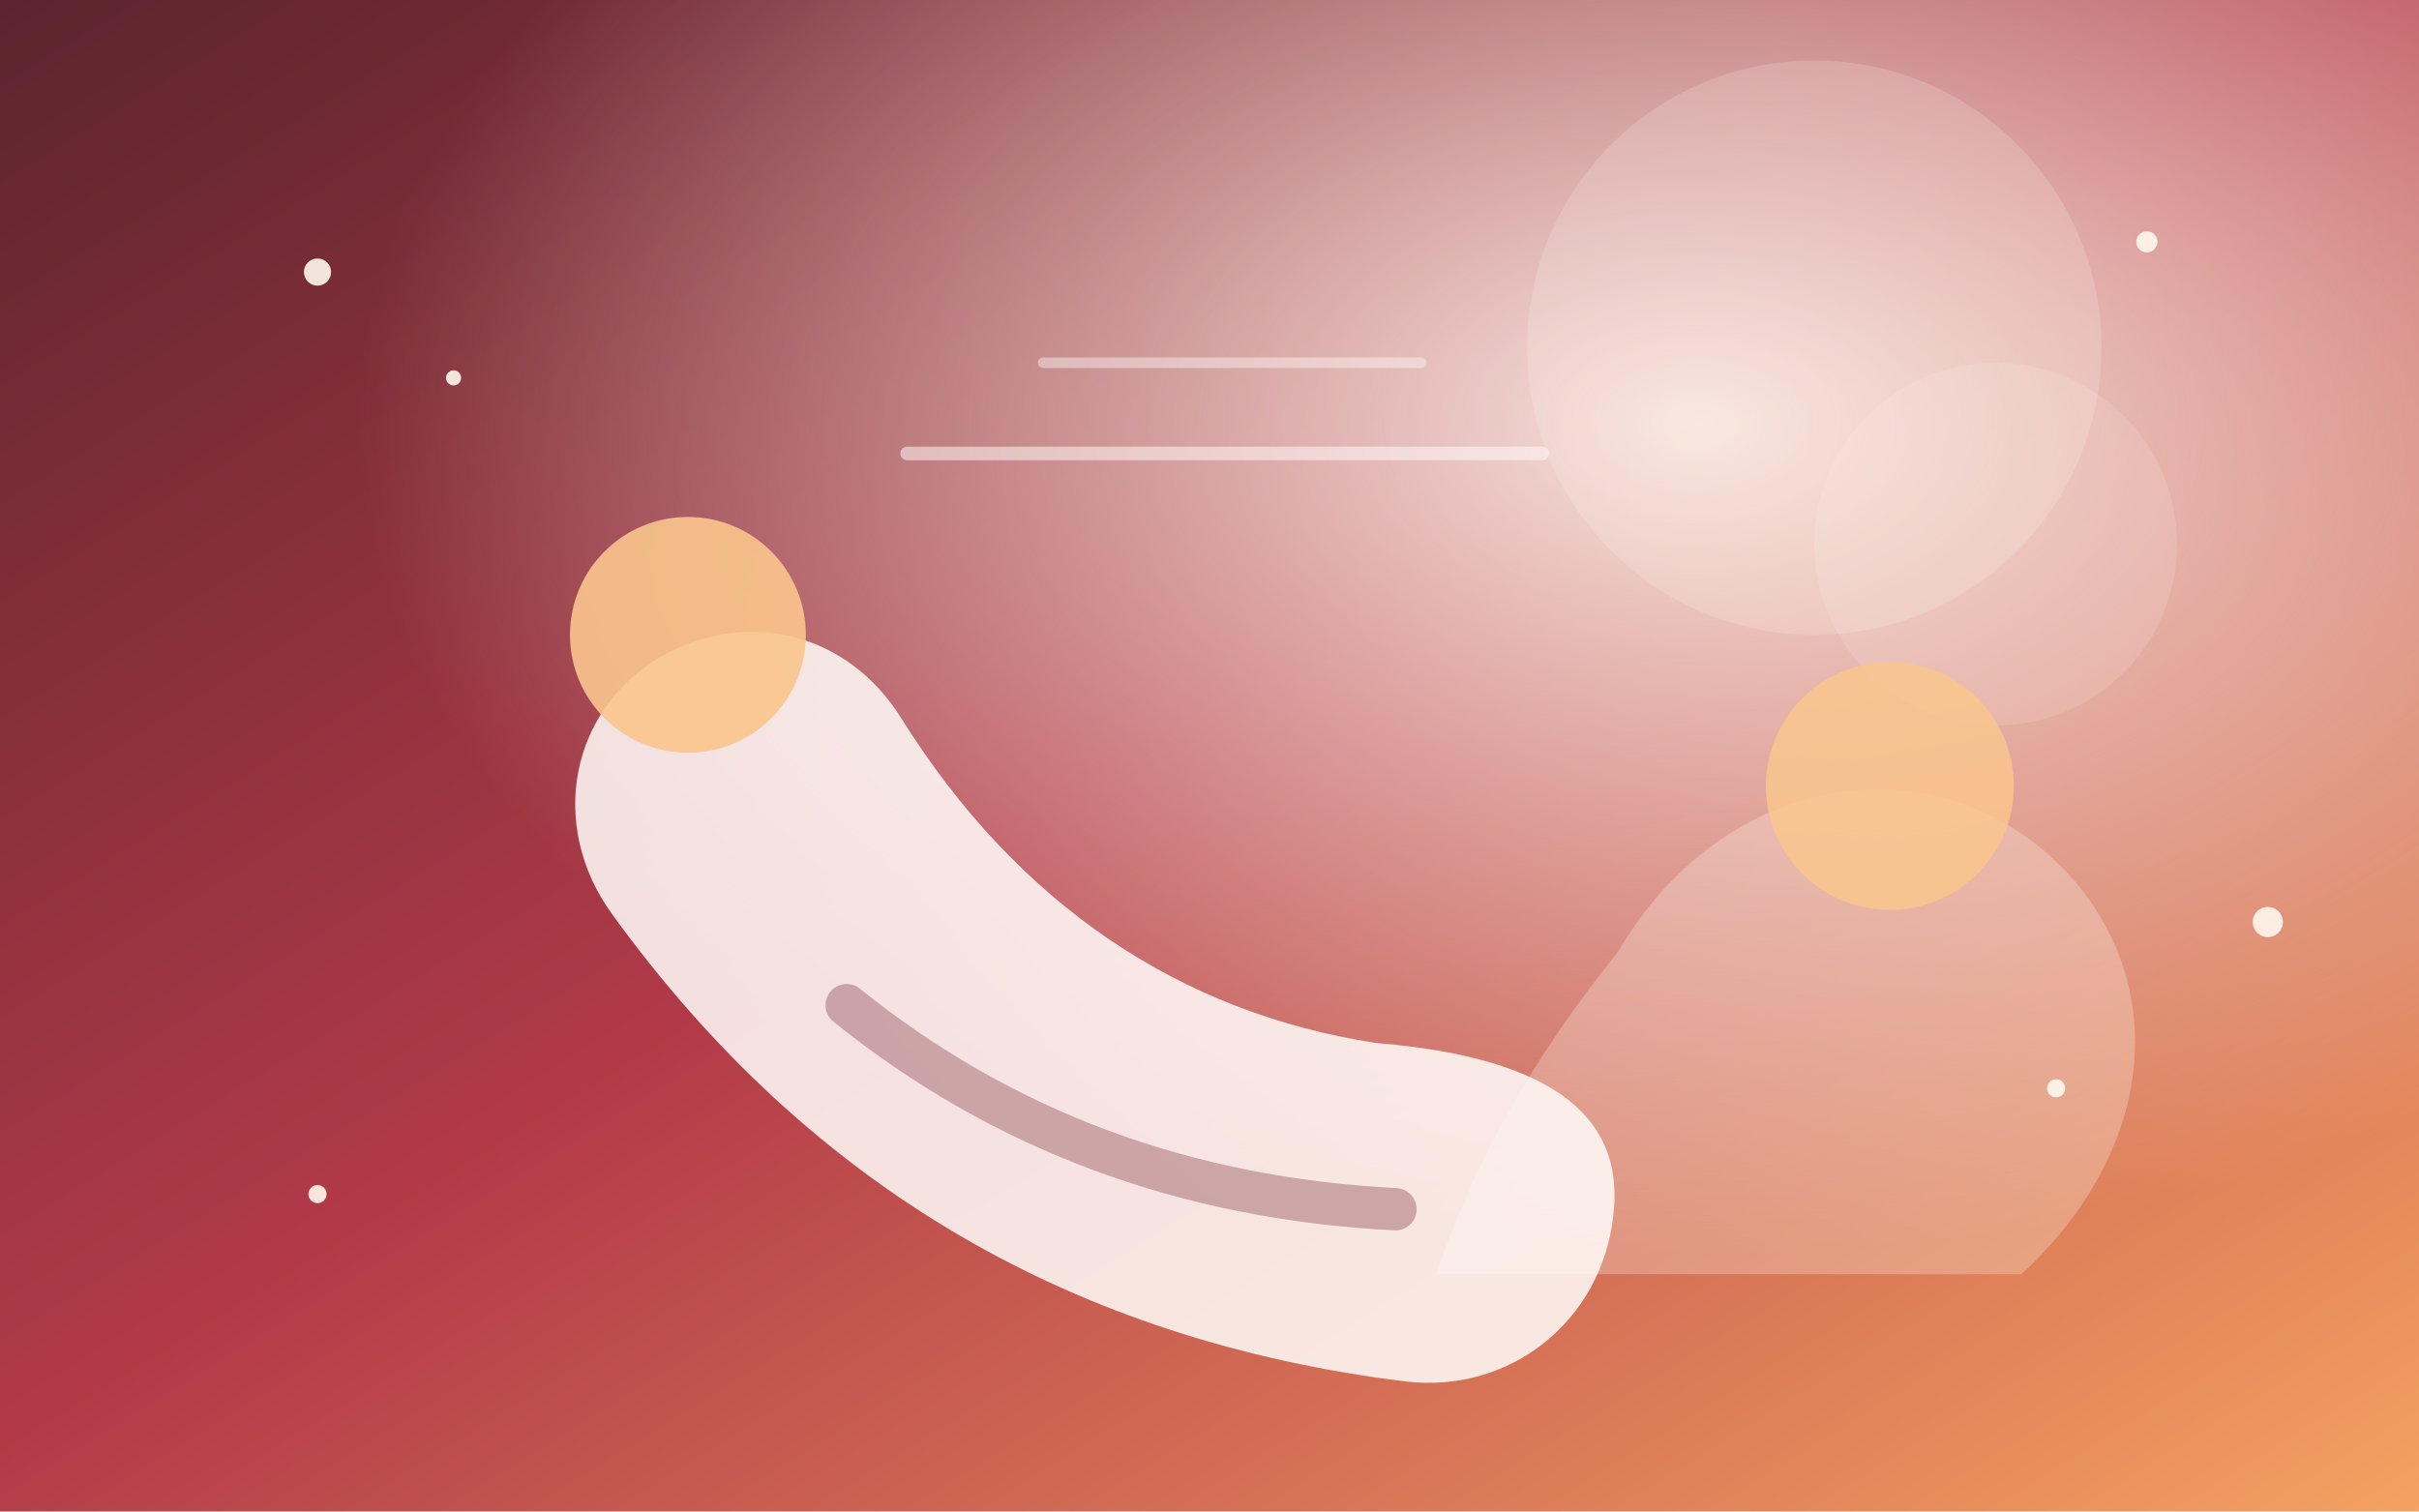
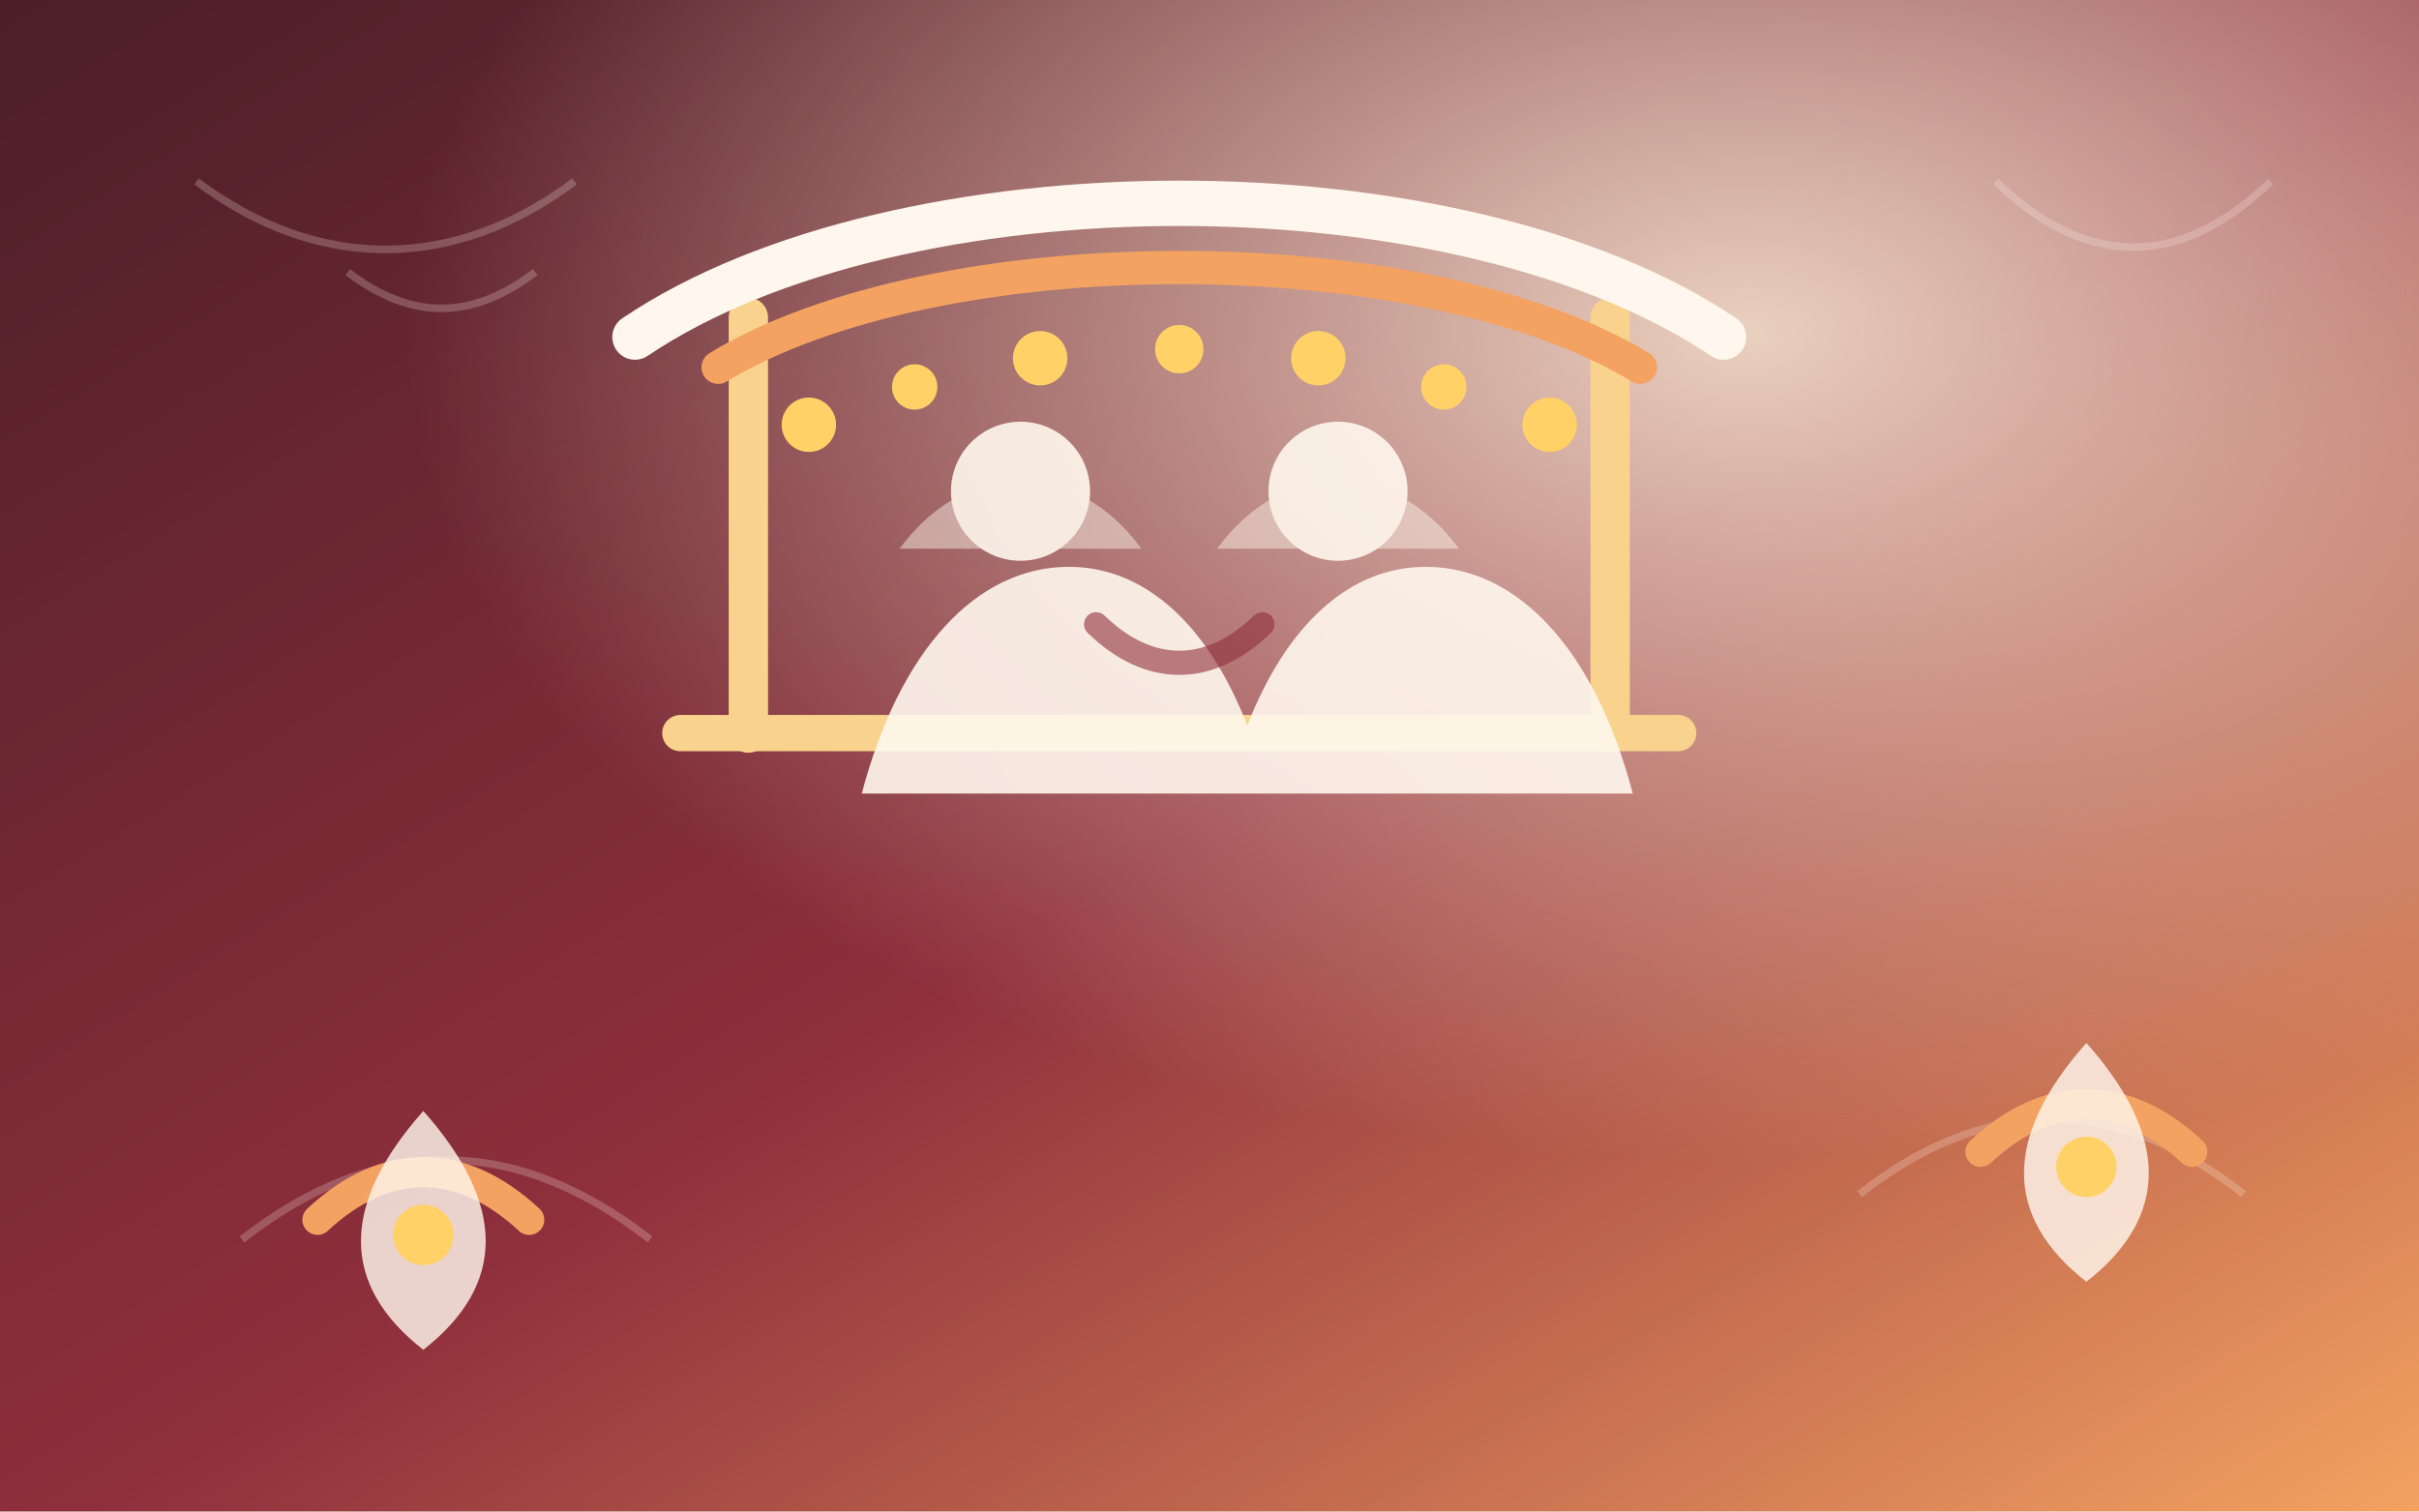
<svg xmlns="http://www.w3.org/2000/svg" viewBox="0 0 1600 1000">
  <defs>
-     <linearGradient id="g" x1="0" x2="1" y1="0" y2="1">
-       <stop offset="0" stop-color="#5b252d" />
-       <stop offset="0.48" stop-color="#b23a48" />
+     <linearGradient id="bg" x1="0" x2="1" y1="0" y2="1">
+       <stop offset="0" stop-color="#4b1f27" />
+       <stop offset=".52" stop-color="#8f2f3c" />
      <stop offset="1" stop-color="#f4a261" />
    </linearGradient>
-     <radialGradient id="r" cx="70%" cy="28%" r="55%">
-       <stop offset="0" stop-color="#fff7ed" stop-opacity=".9" />
-       <stop offset="1" stop-color="#fff7ed" stop-opacity="0" />
+     <radialGradient id="glow" cx="72%" cy="22%" r="55%">
+       <stop offset="0" stop-color="#fff4dc" stop-opacity=".82" />
+       <stop offset="1" stop-color="#fff4dc" stop-opacity="0" />
    </radialGradient>
  </defs>
-   <rect width="1600" height="1000" fill="url(#g)" />
-   <rect width="1600" height="1000" fill="url(#r)" />
-   <circle cx="1200" cy="230" r="190" fill="#fff7ed" opacity=".18" />
-   <circle cx="1320" cy="360" r="120" fill="#fff7ed" opacity=".14" />
-   <path d="M1070 630c70-120 210-142 295-55 71 74 62 185-28 268H950c23-69 61-140 120-213Z" fill="#fff7ed" opacity=".28" />
-   <path d="M910 690c-130-20-237-92-314-215-35-56-101-73-158-41-61 35-76 112-33 171 131 181 306 282 525 309 69 8 129-40 137-109 8-63-35-105-157-115Z" fill="#fffaf7" opacity=".86" />
-   <path d="M560 665c103 83 224 128 363 135" fill="none" stroke="#7a2f39" stroke-width="28" stroke-linecap="round" opacity=".35" />
-   <circle cx="455" cy="420" r="78" fill="#f9c58d" opacity=".9" />
-   <circle cx="1250" cy="520" r="82" fill="#f9c58d" opacity=".86" />
-   <path d="M600 300h420" stroke="#fffaf7" stroke-width="9" stroke-linecap="round" opacity=".52" />
-   <path d="M690 240h250" stroke="#fffaf7" stroke-width="7" stroke-linecap="round" opacity=".42" />
-   <g fill="#fff7ed" opacity=".9">
-     <circle cx="210" cy="180" r="9" />
-     <circle cx="300" cy="250" r="5" />
-     <circle cx="1420" cy="160" r="7" />
-     <circle cx="1360" cy="720" r="6" />
-     <circle cx="1500" cy="610" r="10" />
-     <circle cx="210" cy="790" r="6" />
+   <rect width="1600" height="1000" fill="url(#bg)" />
+   <rect width="1600" height="1000" fill="url(#glow)" />
+   <g opacity=".22" fill="none" stroke="#fff7ed" stroke-width="5">
+     <path d="M130 120c80 60 170 60 250 0M1320 120c60 58 122 58 182 0M160 820c90-70 180-70 270 0" />
+     <path d="M230 180c42 32 82 32 124 0M1230 790c84-66 170-66 254 0" />
+   </g>
+   <g transform="translate(780 165)">
+     <path d="M-330 320h660" stroke="#f9d38d" stroke-width="24" stroke-linecap="round" />
+     <path d="M-285 320V45M285 320V45" stroke="#f9d38d" stroke-width="26" stroke-linecap="round" />
+     <path d="M-360 58C-185-60 185-60 360 58" fill="none" stroke="#fff7ed" stroke-width="30" stroke-linecap="round" />
+     <path d="M-305 78C-160-10 160-10 305 78" fill="none" stroke="#f4a261" stroke-width="22" stroke-linecap="round" />
+     <g fill="#ffd166">
+       <circle cx="-245" cy="116" r="18" />
+       <circle cx="-175" cy="91" r="15" />
+       <circle cx="-92" cy="72" r="18" />
+       <circle cx="0" cy="66" r="16" />
+       <circle cx="92" cy="72" r="18" />
+       <circle cx="175" cy="91" r="15" />
+       <circle cx="245" cy="116" r="18" />
+     </g>
+     <g fill="#fff7ed" opacity=".9">
+       <path d="M-185 198c44-60 116-60 160 0" opacity=".5" />
+       <path d="M25 198c44-60 116-60 160 0" opacity=".5" />
+       <circle cx="-105" cy="160" r="46" />
+       <circle cx="105" cy="160" r="46" />
+       <path d="M-210 360c25-95 76-150 137-150 50 0 92 38 118 105 26-67 68-105 118-105 61 0 112 55 137 150z" />
+     </g>
+     <path d="M-55 248c35 34 75 34 110 0" stroke="#8f2f3c" stroke-width="16" stroke-linecap="round" fill="none" opacity=".6" />
+   </g>
+   <g transform="translate(210 735)">
+     <path d="M0 72c45-42 95-42 140 0" fill="none" stroke="#f4a261" stroke-width="20" stroke-linecap="round" />
+     <path d="M70 0c55 62 55 115 0 158C15 115 15 62 70 0z" fill="#fff7ed" opacity=".82" />
+     <circle cx="70" cy="82" r="20" fill="#ffd166" />
+   </g>
+   <g transform="translate(1310 690)">
+     <path d="M0 72c45-42 95-42 140 0" fill="none" stroke="#f4a261" stroke-width="20" stroke-linecap="round" />
+     <path d="M70 0c55 62 55 115 0 158C15 115 15 62 70 0z" fill="#fff7ed" opacity=".82" />
+     <circle cx="70" cy="82" r="20" fill="#ffd166" />
  </g>
</svg>
